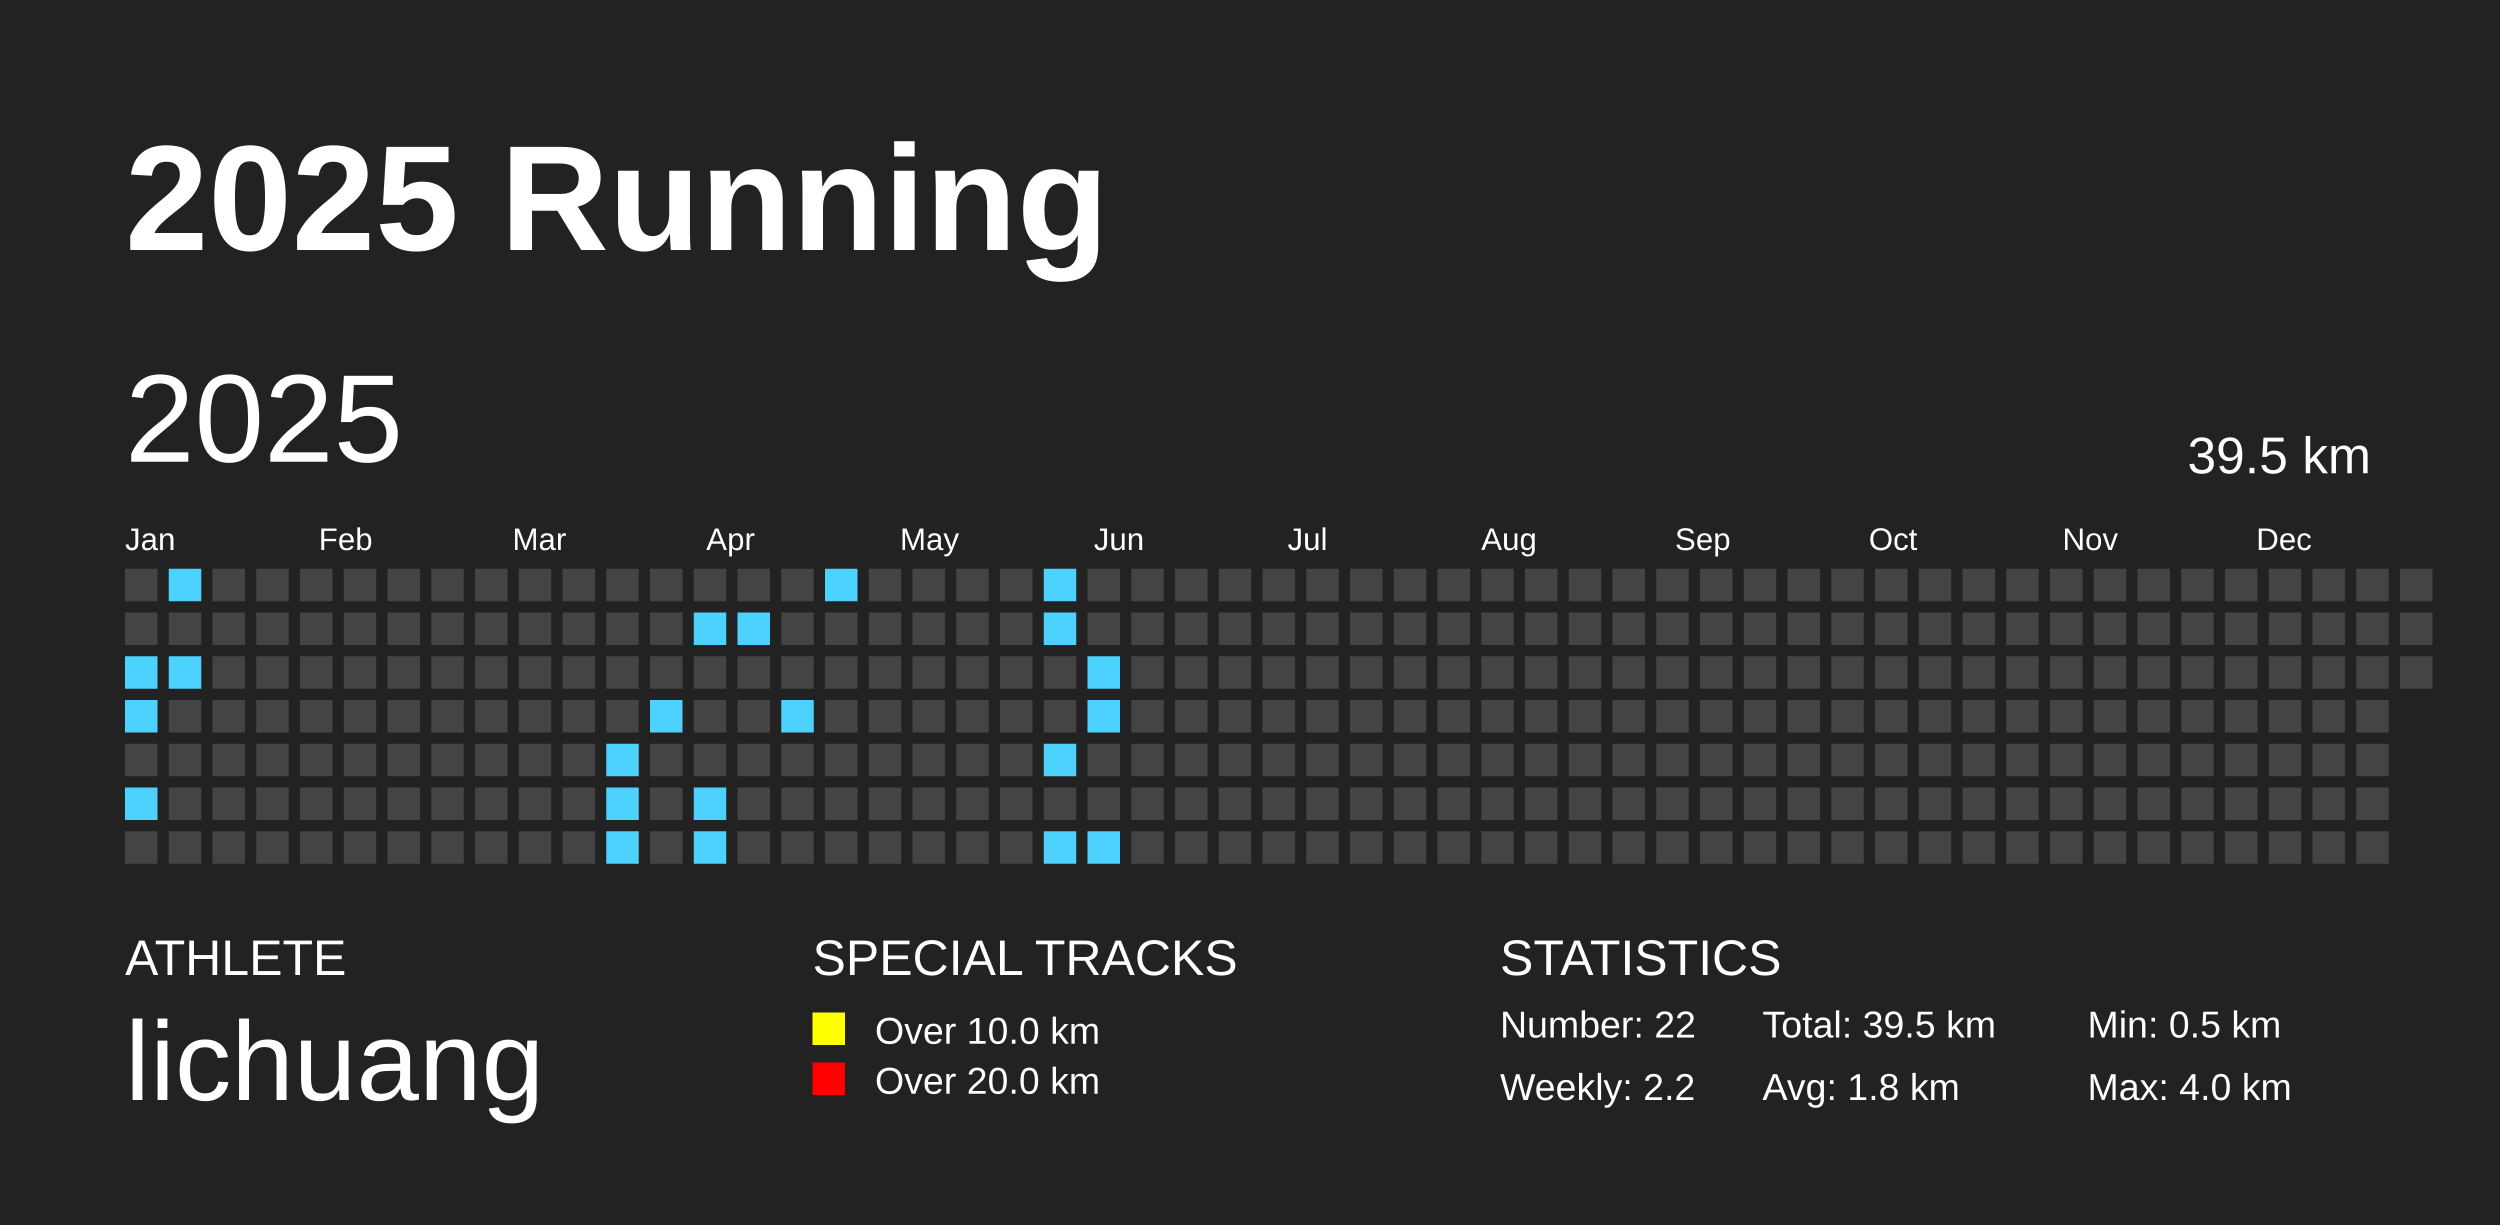
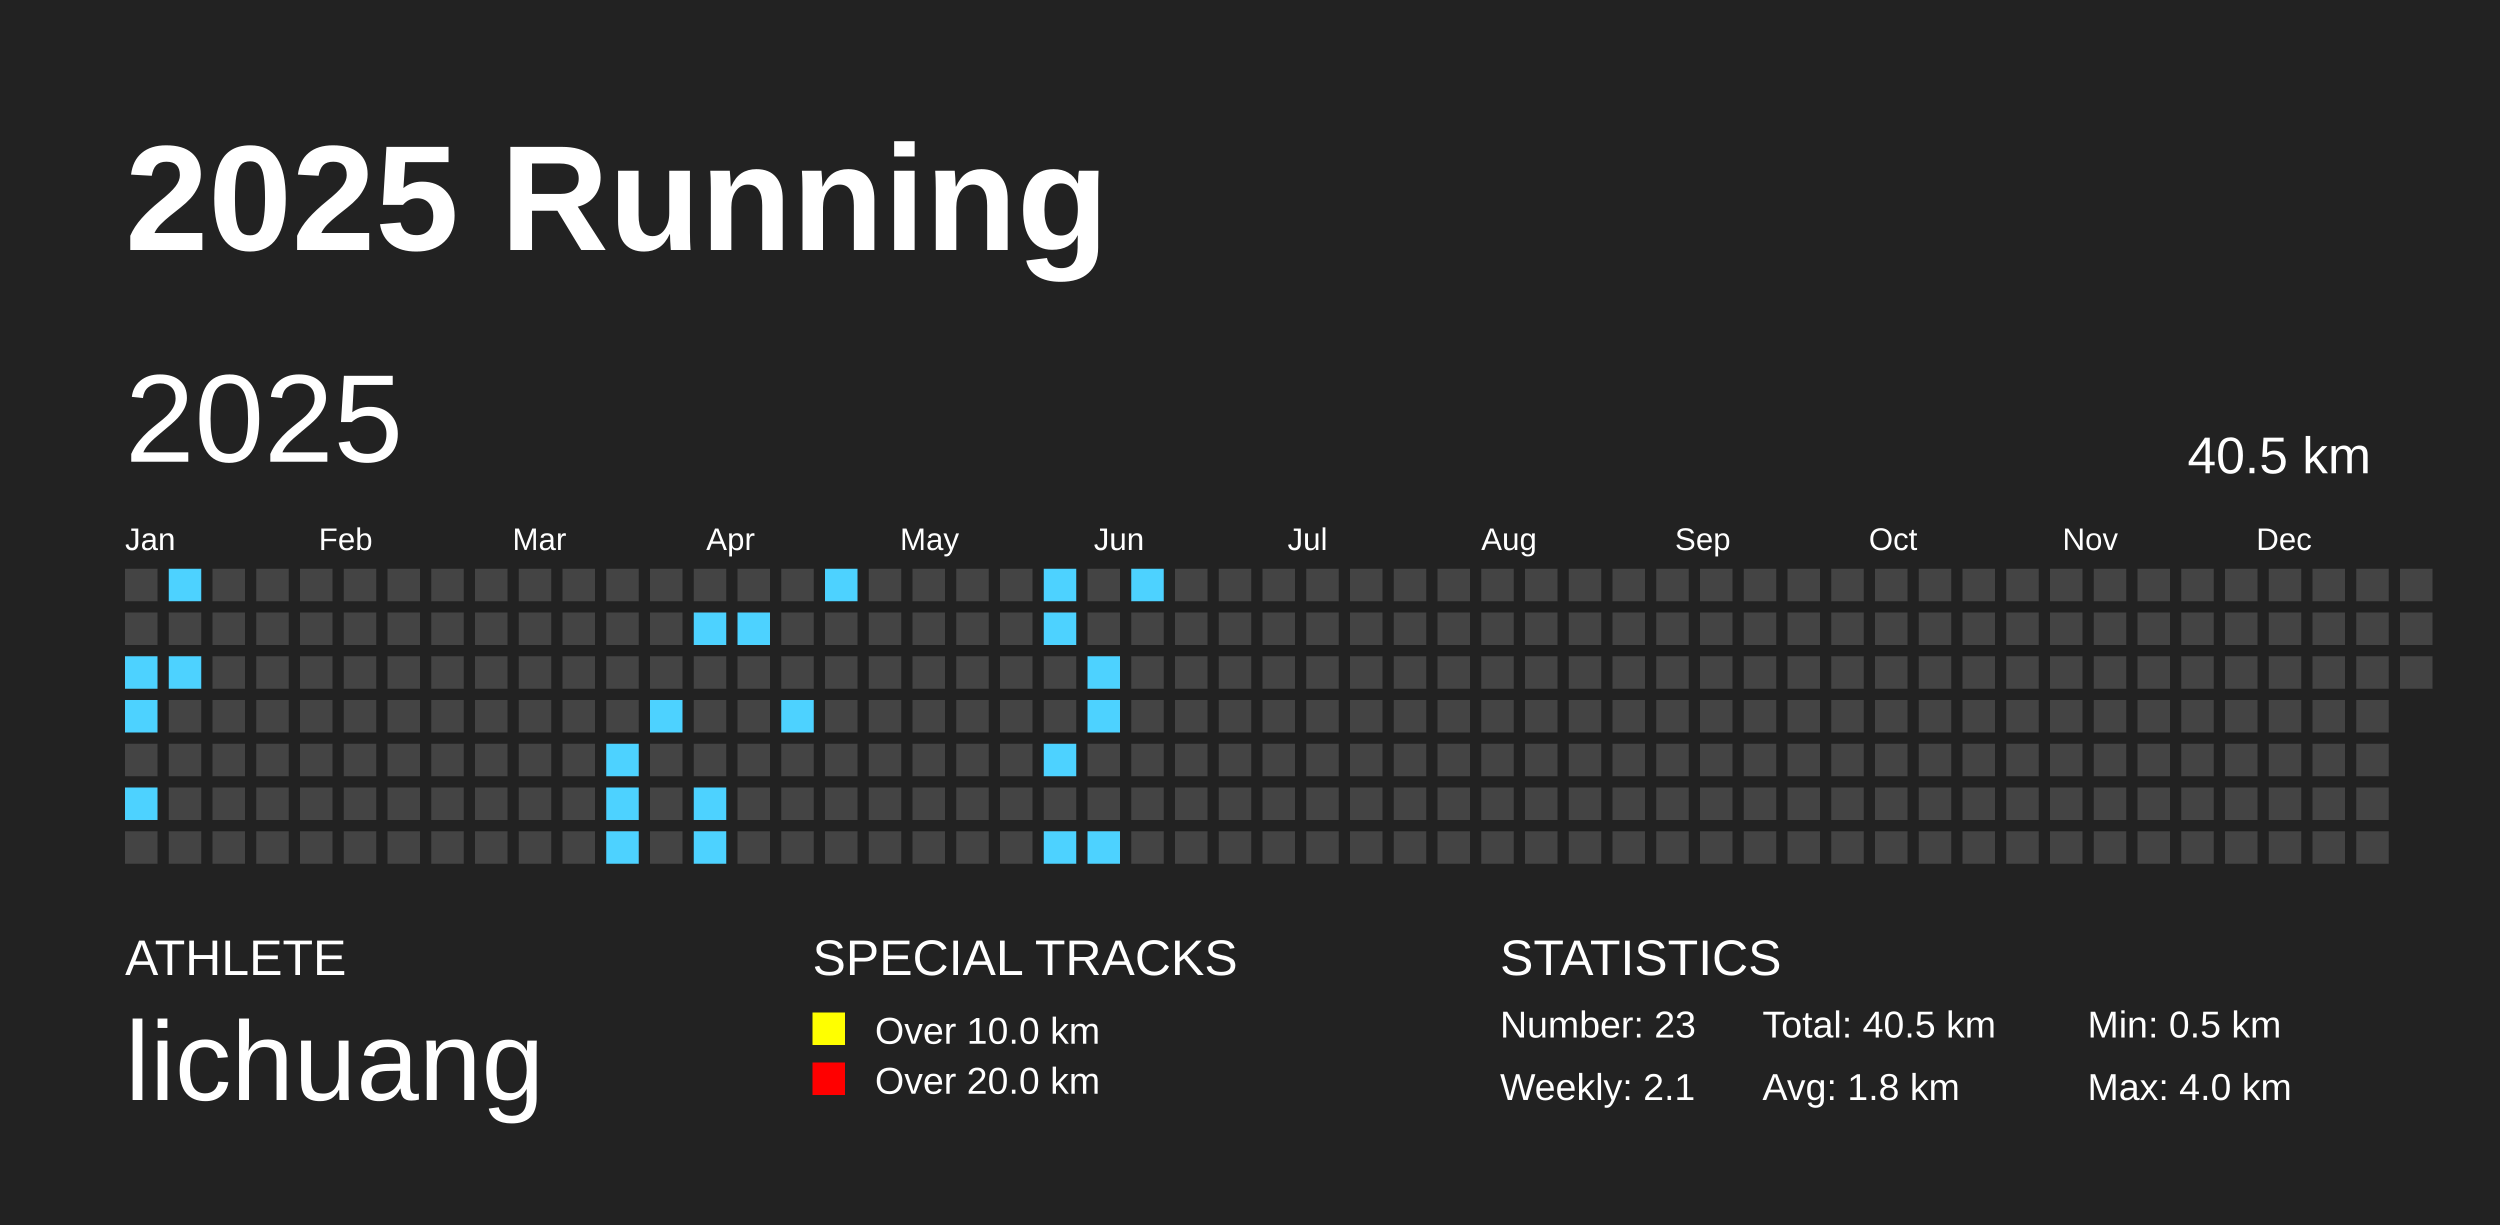
<svg xmlns="http://www.w3.org/2000/svg" baseProfile="full" height="98mm" version="1.1" viewBox="0,0,200,98" width="200mm">
  <defs />
  <rect fill="#222222" height="98" width="200" x="0" y="0" />
  <text fill="#FFFFFF" style="font-size:12px; font-family:Arial; font-weight:bold;" x="10" y="20">2025 Running</text>
  <text fill="#FFFFFF" style="font-size:4px; font-family:Arial" x="10" y="78">ATHLETE</text>
  <text fill="#FFFFFF" style="font-size:9px; font-family:Arial" x="10" y="88">lichuang</text>
  <text fill="#FFFFFF" style="font-size:4px; font-family:Arial" x="65" y="78">SPECIAL TRACKS</text>
  <rect fill="yellow" height="2.6" width="2.6" x="65" y="81" />
  <text fill="#FFFFFF" style="font-size:3px; font-family:Arial" x="70" y="83.5">Over 10.0 km</text>
  <rect fill="red" height="2.6" width="2.6" x="65" y="85" />
  <text fill="#FFFFFF" style="font-size:3px; font-family:Arial" x="70" y="87.5">Over 20.0 km</text>
  <text fill="#FFFFFF" style="font-size:4px; font-family:Arial" x="120" y="78">STATISTICS</text>
-   <text fill="#FFFFFF" style="font-size:3px; font-family:Arial" x="120" y="83">Number: 22</text>
-   <text fill="#FFFFFF" style="font-size:3px; font-family:Arial" x="120" y="88">Weekly: 2.2</text>
-   <text fill="#FFFFFF" style="font-size:3px; font-family:Arial" x="141" y="83">Total: 39.5 km</text>
+   <text fill="#FFFFFF" style="font-size:3px; font-family:Arial" x="120" y="83">Number: 23</text>
+   <text fill="#FFFFFF" style="font-size:3px; font-family:Arial" x="120" y="88">Weekly: 2.1</text>
+   <text fill="#FFFFFF" style="font-size:3px; font-family:Arial" x="141" y="83">Total: 40.5 km</text>
  <text fill="#FFFFFF" style="font-size:3px; font-family:Arial" x="141" y="88">Avg: 1.8 km</text>
  <text fill="#FFFFFF" style="font-size:3px; font-family:Arial" x="167" y="83">Min: 0.5 km</text>
  <text fill="#FFFFFF" style="font-size:3px; font-family:Arial" x="167" y="88">Max: 4.0 km</text>
  <text dominant-baseline="hanging" fill="#FFFFFF" style="font-size:10.0px; font-family:Arial;" x="10" y="30">2025</text>
-   <text dominant-baseline="hanging" fill="#FFFFFF" style="font-size:4.125px; font-family:Arial;" x="175" y="35">39.5 km</text>
+   <text dominant-baseline="hanging" fill="#FFFFFF" style="font-size:4.125px; font-family:Arial;" x="175" y="35">40.5 km</text>
  <text fill="#FFFFFF" style="font-size:2.5px; font-family:Arial" x="10.0" y="44">Jan</text>
  <text fill="#FFFFFF" style="font-size:2.5px; font-family:Arial" x="25.5" y="44">Feb</text>
  <text fill="#FFFFFF" style="font-size:2.5px; font-family:Arial" x="41.0" y="44">Mar</text>
  <text fill="#FFFFFF" style="font-size:2.5px; font-family:Arial" x="56.5" y="44">Apr</text>
  <text fill="#FFFFFF" style="font-size:2.5px; font-family:Arial" x="72.0" y="44">May</text>
  <text fill="#FFFFFF" style="font-size:2.5px; font-family:Arial" x="87.5" y="44">Jun</text>
  <text fill="#FFFFFF" style="font-size:2.5px; font-family:Arial" x="103.0" y="44">Jul</text>
  <text fill="#FFFFFF" style="font-size:2.5px; font-family:Arial" x="118.5" y="44">Aug</text>
  <text fill="#FFFFFF" style="font-size:2.5px; font-family:Arial" x="134.0" y="44">Sep</text>
  <text fill="#FFFFFF" style="font-size:2.5px; font-family:Arial" x="149.5" y="44">Oct</text>
  <text fill="#FFFFFF" style="font-size:2.5px; font-family:Arial" x="165.0" y="44">Nov</text>
  <text fill="#FFFFFF" style="font-size:2.5px; font-family:Arial" x="180.5" y="44">Dec</text>
  <rect fill="#444444" height="2.6" width="2.6" x="10.0" y="45.5" />
  <rect fill="#444444" height="2.6" width="2.6" x="10.0" y="49.0" />
  <rect fill="#4dd2ff" height="2.6" width="2.6" x="10.0" y="52.5" />
  <rect fill="#4dd2ff" height="2.6" width="2.6" x="10.0" y="56.0" />
  <rect fill="#444444" height="2.6" width="2.6" x="10.0" y="59.5" />
  <rect fill="#4dd2ff" height="2.6" width="2.6" x="10.0" y="63.0" />
  <rect fill="#444444" height="2.6" width="2.6" x="10.0" y="66.5" />
  <rect fill="#4dd2ff" height="2.6" width="2.6" x="13.5" y="45.5" />
  <rect fill="#444444" height="2.6" width="2.6" x="13.5" y="49.0" />
  <rect fill="#4dd2ff" height="2.6" width="2.6" x="13.5" y="52.5" />
  <rect fill="#444444" height="2.6" width="2.6" x="13.5" y="56.0" />
  <rect fill="#444444" height="2.6" width="2.6" x="13.5" y="59.5" />
  <rect fill="#444444" height="2.6" width="2.6" x="13.5" y="63.0" />
  <rect fill="#444444" height="2.6" width="2.6" x="13.5" y="66.5" />
  <rect fill="#444444" height="2.6" width="2.6" x="17.0" y="45.5" />
  <rect fill="#444444" height="2.6" width="2.6" x="17.0" y="49.0" />
  <rect fill="#444444" height="2.6" width="2.6" x="17.0" y="52.5" />
  <rect fill="#444444" height="2.6" width="2.6" x="17.0" y="56.0" />
  <rect fill="#444444" height="2.6" width="2.6" x="17.0" y="59.5" />
  <rect fill="#444444" height="2.6" width="2.6" x="17.0" y="63.0" />
  <rect fill="#444444" height="2.6" width="2.6" x="17.0" y="66.5" />
  <rect fill="#444444" height="2.6" width="2.6" x="20.5" y="45.5" />
  <rect fill="#444444" height="2.6" width="2.6" x="20.5" y="49.0" />
  <rect fill="#444444" height="2.6" width="2.6" x="20.5" y="52.5" />
  <rect fill="#444444" height="2.6" width="2.6" x="20.5" y="56.0" />
  <rect fill="#444444" height="2.6" width="2.6" x="20.5" y="59.5" />
  <rect fill="#444444" height="2.6" width="2.6" x="20.5" y="63.0" />
  <rect fill="#444444" height="2.6" width="2.6" x="20.5" y="66.5" />
  <rect fill="#444444" height="2.6" width="2.6" x="24.0" y="45.5" />
  <rect fill="#444444" height="2.6" width="2.6" x="24.0" y="49.0" />
  <rect fill="#444444" height="2.6" width="2.6" x="24.0" y="52.5" />
  <rect fill="#444444" height="2.6" width="2.6" x="24.0" y="56.0" />
  <rect fill="#444444" height="2.6" width="2.6" x="24.0" y="59.5" />
  <rect fill="#444444" height="2.6" width="2.6" x="24.0" y="63.0" />
  <rect fill="#444444" height="2.6" width="2.6" x="24.0" y="66.5" />
  <rect fill="#444444" height="2.6" width="2.6" x="27.5" y="45.5" />
  <rect fill="#444444" height="2.6" width="2.6" x="27.5" y="49.0" />
  <rect fill="#444444" height="2.6" width="2.6" x="27.5" y="52.5" />
  <rect fill="#444444" height="2.6" width="2.6" x="27.5" y="56.0" />
  <rect fill="#444444" height="2.6" width="2.6" x="27.5" y="59.5" />
  <rect fill="#444444" height="2.6" width="2.6" x="27.5" y="63.0" />
  <rect fill="#444444" height="2.6" width="2.6" x="27.5" y="66.5" />
  <rect fill="#444444" height="2.6" width="2.6" x="31.0" y="45.5" />
  <rect fill="#444444" height="2.6" width="2.6" x="31.0" y="49.0" />
  <rect fill="#444444" height="2.6" width="2.6" x="31.0" y="52.5" />
  <rect fill="#444444" height="2.6" width="2.6" x="31.0" y="56.0" />
  <rect fill="#444444" height="2.6" width="2.6" x="31.0" y="59.5" />
  <rect fill="#444444" height="2.6" width="2.6" x="31.0" y="63.0" />
  <rect fill="#444444" height="2.6" width="2.6" x="31.0" y="66.5" />
  <rect fill="#444444" height="2.6" width="2.6" x="34.5" y="45.5" />
  <rect fill="#444444" height="2.6" width="2.6" x="34.5" y="49.0" />
  <rect fill="#444444" height="2.6" width="2.6" x="34.5" y="52.5" />
  <rect fill="#444444" height="2.6" width="2.6" x="34.5" y="56.0" />
  <rect fill="#444444" height="2.6" width="2.6" x="34.5" y="59.5" />
  <rect fill="#444444" height="2.6" width="2.6" x="34.5" y="63.0" />
  <rect fill="#444444" height="2.6" width="2.6" x="34.5" y="66.5" />
  <rect fill="#444444" height="2.6" width="2.6" x="38.0" y="45.5" />
  <rect fill="#444444" height="2.6" width="2.6" x="38.0" y="49.0" />
  <rect fill="#444444" height="2.6" width="2.6" x="38.0" y="52.5" />
  <rect fill="#444444" height="2.6" width="2.6" x="38.0" y="56.0" />
  <rect fill="#444444" height="2.6" width="2.6" x="38.0" y="59.5" />
  <rect fill="#444444" height="2.6" width="2.6" x="38.0" y="63.0" />
  <rect fill="#444444" height="2.6" width="2.6" x="38.0" y="66.5" />
  <rect fill="#444444" height="2.6" width="2.6" x="41.5" y="45.5" />
  <rect fill="#444444" height="2.6" width="2.6" x="41.5" y="49.0" />
  <rect fill="#444444" height="2.6" width="2.6" x="41.5" y="52.5" />
  <rect fill="#444444" height="2.6" width="2.6" x="41.5" y="56.0" />
  <rect fill="#444444" height="2.6" width="2.6" x="41.5" y="59.5" />
  <rect fill="#444444" height="2.6" width="2.6" x="41.5" y="63.0" />
  <rect fill="#444444" height="2.6" width="2.6" x="41.5" y="66.5" />
  <rect fill="#444444" height="2.6" width="2.6" x="45.0" y="45.5" />
  <rect fill="#444444" height="2.6" width="2.6" x="45.0" y="49.0" />
  <rect fill="#444444" height="2.6" width="2.6" x="45.0" y="52.5" />
  <rect fill="#444444" height="2.6" width="2.6" x="45.0" y="56.0" />
  <rect fill="#444444" height="2.6" width="2.6" x="45.0" y="59.5" />
  <rect fill="#444444" height="2.6" width="2.6" x="45.0" y="63.0" />
  <rect fill="#444444" height="2.6" width="2.6" x="45.0" y="66.5" />
  <rect fill="#444444" height="2.6" width="2.6" x="48.5" y="45.5" />
  <rect fill="#444444" height="2.6" width="2.6" x="48.5" y="49.0" />
  <rect fill="#444444" height="2.6" width="2.6" x="48.5" y="52.5" />
  <rect fill="#444444" height="2.6" width="2.6" x="48.5" y="56.0" />
  <rect fill="#4dd2ff" height="2.6" width="2.6" x="48.5" y="59.5" />
  <rect fill="#4dd2ff" height="2.6" width="2.6" x="48.5" y="63.0" />
  <rect fill="#4dd2ff" height="2.6" width="2.6" x="48.5" y="66.5" />
  <rect fill="#444444" height="2.6" width="2.6" x="52.0" y="45.5" />
  <rect fill="#444444" height="2.6" width="2.6" x="52.0" y="49.0" />
  <rect fill="#444444" height="2.6" width="2.6" x="52.0" y="52.5" />
  <rect fill="#4dd2ff" height="2.6" width="2.6" x="52.0" y="56.0" />
  <rect fill="#444444" height="2.6" width="2.6" x="52.0" y="59.5" />
  <rect fill="#444444" height="2.6" width="2.6" x="52.0" y="63.0" />
  <rect fill="#444444" height="2.6" width="2.6" x="52.0" y="66.5" />
  <rect fill="#444444" height="2.6" width="2.6" x="55.5" y="45.5" />
  <rect fill="#4dd2ff" height="2.6" width="2.6" x="55.5" y="49.0" />
  <rect fill="#444444" height="2.6" width="2.6" x="55.5" y="52.5" />
  <rect fill="#444444" height="2.6" width="2.6" x="55.5" y="56.0" />
  <rect fill="#444444" height="2.6" width="2.6" x="55.5" y="59.5" />
  <rect fill="#4dd2ff" height="2.6" width="2.6" x="55.5" y="63.0" />
  <rect fill="#4dd2ff" height="2.6" width="2.6" x="55.5" y="66.5" />
  <rect fill="#444444" height="2.6" width="2.6" x="59.0" y="45.5" />
  <rect fill="#4dd2ff" height="2.6" width="2.6" x="59.0" y="49.0" />
  <rect fill="#444444" height="2.6" width="2.6" x="59.0" y="52.5" />
  <rect fill="#444444" height="2.6" width="2.6" x="59.0" y="56.0" />
  <rect fill="#444444" height="2.6" width="2.6" x="59.0" y="59.5" />
  <rect fill="#444444" height="2.6" width="2.6" x="59.0" y="63.0" />
  <rect fill="#444444" height="2.6" width="2.6" x="59.0" y="66.5" />
  <rect fill="#444444" height="2.6" width="2.6" x="62.5" y="45.5" />
  <rect fill="#444444" height="2.6" width="2.6" x="62.5" y="49.0" />
  <rect fill="#444444" height="2.6" width="2.6" x="62.5" y="52.5" />
  <rect fill="#4dd2ff" height="2.6" width="2.6" x="62.5" y="56.0" />
  <rect fill="#444444" height="2.6" width="2.6" x="62.5" y="59.5" />
  <rect fill="#444444" height="2.6" width="2.6" x="62.5" y="63.0" />
  <rect fill="#444444" height="2.6" width="2.6" x="62.5" y="66.5" />
  <rect fill="#4dd2ff" height="2.6" width="2.6" x="66.0" y="45.5" />
  <rect fill="#444444" height="2.6" width="2.6" x="66.0" y="49.0" />
  <rect fill="#444444" height="2.6" width="2.6" x="66.0" y="52.5" />
  <rect fill="#444444" height="2.6" width="2.6" x="66.0" y="56.0" />
  <rect fill="#444444" height="2.6" width="2.6" x="66.0" y="59.5" />
  <rect fill="#444444" height="2.6" width="2.6" x="66.0" y="63.0" />
  <rect fill="#444444" height="2.6" width="2.6" x="66.0" y="66.5" />
  <rect fill="#444444" height="2.6" width="2.6" x="69.5" y="45.5" />
  <rect fill="#444444" height="2.6" width="2.6" x="69.5" y="49.0" />
  <rect fill="#444444" height="2.6" width="2.6" x="69.5" y="52.5" />
  <rect fill="#444444" height="2.6" width="2.6" x="69.5" y="56.0" />
  <rect fill="#444444" height="2.6" width="2.6" x="69.5" y="59.5" />
  <rect fill="#444444" height="2.6" width="2.6" x="69.5" y="63.0" />
  <rect fill="#444444" height="2.6" width="2.6" x="69.5" y="66.5" />
  <rect fill="#444444" height="2.6" width="2.6" x="73.0" y="45.5" />
  <rect fill="#444444" height="2.6" width="2.6" x="73.0" y="49.0" />
  <rect fill="#444444" height="2.6" width="2.6" x="73.0" y="52.5" />
  <rect fill="#444444" height="2.6" width="2.6" x="73.0" y="56.0" />
  <rect fill="#444444" height="2.6" width="2.6" x="73.0" y="59.5" />
  <rect fill="#444444" height="2.6" width="2.6" x="73.0" y="63.0" />
  <rect fill="#444444" height="2.6" width="2.6" x="73.0" y="66.5" />
  <rect fill="#444444" height="2.6" width="2.6" x="76.5" y="45.5" />
  <rect fill="#444444" height="2.6" width="2.6" x="76.5" y="49.0" />
  <rect fill="#444444" height="2.6" width="2.6" x="76.5" y="52.5" />
  <rect fill="#444444" height="2.6" width="2.6" x="76.5" y="56.0" />
  <rect fill="#444444" height="2.6" width="2.6" x="76.5" y="59.5" />
  <rect fill="#444444" height="2.6" width="2.6" x="76.5" y="63.0" />
  <rect fill="#444444" height="2.6" width="2.6" x="76.5" y="66.5" />
  <rect fill="#444444" height="2.6" width="2.6" x="80.0" y="45.5" />
  <rect fill="#444444" height="2.6" width="2.6" x="80.0" y="49.0" />
  <rect fill="#444444" height="2.6" width="2.6" x="80.0" y="52.5" />
  <rect fill="#444444" height="2.6" width="2.6" x="80.0" y="56.0" />
  <rect fill="#444444" height="2.6" width="2.6" x="80.0" y="59.5" />
  <rect fill="#444444" height="2.6" width="2.6" x="80.0" y="63.0" />
  <rect fill="#444444" height="2.6" width="2.6" x="80.0" y="66.5" />
  <rect fill="#4dd2ff" height="2.6" width="2.6" x="83.5" y="45.5" />
  <rect fill="#4dd2ff" height="2.6" width="2.6" x="83.5" y="49.0" />
  <rect fill="#444444" height="2.6" width="2.6" x="83.5" y="52.5" />
  <rect fill="#444444" height="2.6" width="2.6" x="83.5" y="56.0" />
  <rect fill="#4dd2ff" height="2.6" width="2.6" x="83.5" y="59.5" />
  <rect fill="#444444" height="2.6" width="2.6" x="83.5" y="63.0" />
  <rect fill="#4dd2ff" height="2.6" width="2.6" x="83.5" y="66.5" />
  <rect fill="#444444" height="2.6" width="2.6" x="87.0" y="45.5" />
  <rect fill="#444444" height="2.6" width="2.6" x="87.0" y="49.0" />
  <rect fill="#4dd2ff" height="2.6" width="2.6" x="87.0" y="52.5" />
  <rect fill="#4dd2ff" height="2.6" width="2.6" x="87.0" y="56.0" />
  <rect fill="#444444" height="2.6" width="2.6" x="87.0" y="59.5" />
  <rect fill="#444444" height="2.6" width="2.6" x="87.0" y="63.0" />
  <rect fill="#4dd2ff" height="2.6" width="2.6" x="87.0" y="66.5" />
-   <rect fill="#444444" height="2.6" width="2.6" x="90.5" y="45.5" />
+   <rect fill="#4dd2ff" height="2.6" width="2.6" x="90.5" y="45.5" />
  <rect fill="#444444" height="2.6" width="2.6" x="90.5" y="49.0" />
  <rect fill="#444444" height="2.6" width="2.6" x="90.5" y="52.5" />
  <rect fill="#444444" height="2.6" width="2.6" x="90.5" y="56.0" />
  <rect fill="#444444" height="2.6" width="2.6" x="90.5" y="59.5" />
  <rect fill="#444444" height="2.6" width="2.6" x="90.5" y="63.0" />
  <rect fill="#444444" height="2.6" width="2.6" x="90.5" y="66.5" />
  <rect fill="#444444" height="2.6" width="2.6" x="94.0" y="45.5" />
  <rect fill="#444444" height="2.6" width="2.6" x="94.0" y="49.0" />
  <rect fill="#444444" height="2.6" width="2.6" x="94.0" y="52.5" />
  <rect fill="#444444" height="2.6" width="2.6" x="94.0" y="56.0" />
  <rect fill="#444444" height="2.6" width="2.6" x="94.0" y="59.5" />
  <rect fill="#444444" height="2.6" width="2.6" x="94.0" y="63.0" />
  <rect fill="#444444" height="2.6" width="2.6" x="94.0" y="66.5" />
  <rect fill="#444444" height="2.6" width="2.6" x="97.5" y="45.5" />
  <rect fill="#444444" height="2.6" width="2.6" x="97.5" y="49.0" />
  <rect fill="#444444" height="2.6" width="2.6" x="97.5" y="52.5" />
  <rect fill="#444444" height="2.6" width="2.6" x="97.5" y="56.0" />
  <rect fill="#444444" height="2.6" width="2.6" x="97.5" y="59.5" />
  <rect fill="#444444" height="2.6" width="2.6" x="97.5" y="63.0" />
  <rect fill="#444444" height="2.6" width="2.6" x="97.5" y="66.5" />
  <rect fill="#444444" height="2.6" width="2.6" x="101.0" y="45.5" />
  <rect fill="#444444" height="2.6" width="2.6" x="101.0" y="49.0" />
  <rect fill="#444444" height="2.6" width="2.6" x="101.0" y="52.5" />
  <rect fill="#444444" height="2.6" width="2.6" x="101.0" y="56.0" />
  <rect fill="#444444" height="2.6" width="2.6" x="101.0" y="59.5" />
  <rect fill="#444444" height="2.6" width="2.6" x="101.0" y="63.0" />
  <rect fill="#444444" height="2.6" width="2.6" x="101.0" y="66.5" />
  <rect fill="#444444" height="2.6" width="2.6" x="104.5" y="45.5" />
  <rect fill="#444444" height="2.6" width="2.6" x="104.5" y="49.0" />
  <rect fill="#444444" height="2.6" width="2.6" x="104.5" y="52.5" />
  <rect fill="#444444" height="2.6" width="2.6" x="104.5" y="56.0" />
  <rect fill="#444444" height="2.6" width="2.6" x="104.5" y="59.5" />
  <rect fill="#444444" height="2.6" width="2.6" x="104.5" y="63.0" />
  <rect fill="#444444" height="2.6" width="2.6" x="104.5" y="66.5" />
  <rect fill="#444444" height="2.6" width="2.6" x="108.0" y="45.5" />
  <rect fill="#444444" height="2.6" width="2.6" x="108.0" y="49.0" />
  <rect fill="#444444" height="2.6" width="2.6" x="108.0" y="52.5" />
  <rect fill="#444444" height="2.6" width="2.6" x="108.0" y="56.0" />
  <rect fill="#444444" height="2.6" width="2.6" x="108.0" y="59.5" />
  <rect fill="#444444" height="2.6" width="2.6" x="108.0" y="63.0" />
  <rect fill="#444444" height="2.6" width="2.6" x="108.0" y="66.5" />
  <rect fill="#444444" height="2.6" width="2.6" x="111.5" y="45.5" />
  <rect fill="#444444" height="2.6" width="2.6" x="111.5" y="49.0" />
  <rect fill="#444444" height="2.6" width="2.6" x="111.5" y="52.5" />
  <rect fill="#444444" height="2.6" width="2.6" x="111.5" y="56.0" />
  <rect fill="#444444" height="2.6" width="2.6" x="111.5" y="59.5" />
  <rect fill="#444444" height="2.6" width="2.6" x="111.5" y="63.0" />
  <rect fill="#444444" height="2.6" width="2.6" x="111.5" y="66.5" />
  <rect fill="#444444" height="2.6" width="2.6" x="115.0" y="45.5" />
  <rect fill="#444444" height="2.6" width="2.6" x="115.0" y="49.0" />
  <rect fill="#444444" height="2.6" width="2.6" x="115.0" y="52.5" />
  <rect fill="#444444" height="2.6" width="2.6" x="115.0" y="56.0" />
  <rect fill="#444444" height="2.6" width="2.6" x="115.0" y="59.5" />
  <rect fill="#444444" height="2.6" width="2.6" x="115.0" y="63.0" />
  <rect fill="#444444" height="2.6" width="2.6" x="115.0" y="66.5" />
  <rect fill="#444444" height="2.6" width="2.6" x="118.5" y="45.5" />
  <rect fill="#444444" height="2.6" width="2.6" x="118.5" y="49.0" />
  <rect fill="#444444" height="2.6" width="2.6" x="118.5" y="52.5" />
  <rect fill="#444444" height="2.6" width="2.6" x="118.5" y="56.0" />
  <rect fill="#444444" height="2.6" width="2.6" x="118.5" y="59.5" />
  <rect fill="#444444" height="2.6" width="2.6" x="118.5" y="63.0" />
  <rect fill="#444444" height="2.6" width="2.6" x="118.5" y="66.5" />
  <rect fill="#444444" height="2.6" width="2.6" x="122.0" y="45.5" />
  <rect fill="#444444" height="2.6" width="2.6" x="122.0" y="49.0" />
  <rect fill="#444444" height="2.6" width="2.6" x="122.0" y="52.5" />
  <rect fill="#444444" height="2.6" width="2.6" x="122.0" y="56.0" />
  <rect fill="#444444" height="2.6" width="2.6" x="122.0" y="59.5" />
  <rect fill="#444444" height="2.6" width="2.6" x="122.0" y="63.0" />
  <rect fill="#444444" height="2.6" width="2.6" x="122.0" y="66.5" />
  <rect fill="#444444" height="2.6" width="2.6" x="125.5" y="45.5" />
  <rect fill="#444444" height="2.6" width="2.6" x="125.5" y="49.0" />
  <rect fill="#444444" height="2.6" width="2.6" x="125.5" y="52.5" />
  <rect fill="#444444" height="2.6" width="2.6" x="125.5" y="56.0" />
  <rect fill="#444444" height="2.6" width="2.6" x="125.5" y="59.5" />
  <rect fill="#444444" height="2.6" width="2.6" x="125.5" y="63.0" />
  <rect fill="#444444" height="2.6" width="2.6" x="125.5" y="66.5" />
  <rect fill="#444444" height="2.6" width="2.6" x="129.0" y="45.5" />
  <rect fill="#444444" height="2.6" width="2.6" x="129.0" y="49.0" />
  <rect fill="#444444" height="2.6" width="2.6" x="129.0" y="52.5" />
  <rect fill="#444444" height="2.6" width="2.6" x="129.0" y="56.0" />
  <rect fill="#444444" height="2.6" width="2.6" x="129.0" y="59.5" />
  <rect fill="#444444" height="2.6" width="2.6" x="129.0" y="63.0" />
  <rect fill="#444444" height="2.6" width="2.6" x="129.0" y="66.5" />
  <rect fill="#444444" height="2.6" width="2.6" x="132.5" y="45.5" />
  <rect fill="#444444" height="2.6" width="2.6" x="132.5" y="49.0" />
  <rect fill="#444444" height="2.6" width="2.6" x="132.5" y="52.5" />
  <rect fill="#444444" height="2.6" width="2.6" x="132.5" y="56.0" />
  <rect fill="#444444" height="2.6" width="2.6" x="132.5" y="59.5" />
  <rect fill="#444444" height="2.6" width="2.6" x="132.5" y="63.0" />
  <rect fill="#444444" height="2.6" width="2.6" x="132.5" y="66.5" />
  <rect fill="#444444" height="2.6" width="2.6" x="136.0" y="45.5" />
  <rect fill="#444444" height="2.6" width="2.6" x="136.0" y="49.0" />
  <rect fill="#444444" height="2.6" width="2.6" x="136.0" y="52.5" />
  <rect fill="#444444" height="2.6" width="2.6" x="136.0" y="56.0" />
  <rect fill="#444444" height="2.6" width="2.6" x="136.0" y="59.5" />
  <rect fill="#444444" height="2.6" width="2.6" x="136.0" y="63.0" />
  <rect fill="#444444" height="2.6" width="2.6" x="136.0" y="66.5" />
  <rect fill="#444444" height="2.6" width="2.6" x="139.5" y="45.5" />
  <rect fill="#444444" height="2.6" width="2.6" x="139.5" y="49.0" />
  <rect fill="#444444" height="2.6" width="2.6" x="139.5" y="52.5" />
  <rect fill="#444444" height="2.6" width="2.6" x="139.5" y="56.0" />
  <rect fill="#444444" height="2.6" width="2.6" x="139.5" y="59.5" />
  <rect fill="#444444" height="2.6" width="2.6" x="139.5" y="63.0" />
  <rect fill="#444444" height="2.6" width="2.6" x="139.5" y="66.5" />
  <rect fill="#444444" height="2.6" width="2.6" x="143.0" y="45.5" />
  <rect fill="#444444" height="2.6" width="2.6" x="143.0" y="49.0" />
  <rect fill="#444444" height="2.6" width="2.6" x="143.0" y="52.5" />
  <rect fill="#444444" height="2.6" width="2.6" x="143.0" y="56.0" />
  <rect fill="#444444" height="2.6" width="2.6" x="143.0" y="59.5" />
  <rect fill="#444444" height="2.6" width="2.6" x="143.0" y="63.0" />
  <rect fill="#444444" height="2.6" width="2.6" x="143.0" y="66.5" />
  <rect fill="#444444" height="2.6" width="2.6" x="146.5" y="45.5" />
  <rect fill="#444444" height="2.6" width="2.6" x="146.5" y="49.0" />
  <rect fill="#444444" height="2.6" width="2.6" x="146.5" y="52.5" />
  <rect fill="#444444" height="2.6" width="2.6" x="146.5" y="56.0" />
  <rect fill="#444444" height="2.6" width="2.6" x="146.5" y="59.5" />
  <rect fill="#444444" height="2.6" width="2.6" x="146.5" y="63.0" />
  <rect fill="#444444" height="2.6" width="2.6" x="146.5" y="66.5" />
  <rect fill="#444444" height="2.6" width="2.6" x="150.0" y="45.5" />
  <rect fill="#444444" height="2.6" width="2.6" x="150.0" y="49.0" />
  <rect fill="#444444" height="2.6" width="2.6" x="150.0" y="52.5" />
  <rect fill="#444444" height="2.6" width="2.6" x="150.0" y="56.0" />
  <rect fill="#444444" height="2.6" width="2.6" x="150.0" y="59.5" />
  <rect fill="#444444" height="2.6" width="2.6" x="150.0" y="63.0" />
  <rect fill="#444444" height="2.6" width="2.6" x="150.0" y="66.5" />
  <rect fill="#444444" height="2.6" width="2.6" x="153.5" y="45.5" />
  <rect fill="#444444" height="2.6" width="2.6" x="153.5" y="49.0" />
  <rect fill="#444444" height="2.6" width="2.6" x="153.5" y="52.5" />
  <rect fill="#444444" height="2.6" width="2.6" x="153.5" y="56.0" />
  <rect fill="#444444" height="2.6" width="2.6" x="153.5" y="59.5" />
  <rect fill="#444444" height="2.6" width="2.6" x="153.5" y="63.0" />
  <rect fill="#444444" height="2.6" width="2.6" x="153.5" y="66.5" />
  <rect fill="#444444" height="2.6" width="2.6" x="157.0" y="45.5" />
  <rect fill="#444444" height="2.6" width="2.6" x="157.0" y="49.0" />
  <rect fill="#444444" height="2.6" width="2.6" x="157.0" y="52.5" />
  <rect fill="#444444" height="2.6" width="2.6" x="157.0" y="56.0" />
  <rect fill="#444444" height="2.6" width="2.6" x="157.0" y="59.5" />
  <rect fill="#444444" height="2.6" width="2.6" x="157.0" y="63.0" />
  <rect fill="#444444" height="2.6" width="2.6" x="157.0" y="66.5" />
  <rect fill="#444444" height="2.6" width="2.6" x="160.5" y="45.5" />
  <rect fill="#444444" height="2.6" width="2.6" x="160.5" y="49.0" />
  <rect fill="#444444" height="2.6" width="2.6" x="160.5" y="52.5" />
  <rect fill="#444444" height="2.6" width="2.6" x="160.5" y="56.0" />
  <rect fill="#444444" height="2.6" width="2.6" x="160.5" y="59.5" />
  <rect fill="#444444" height="2.6" width="2.6" x="160.5" y="63.0" />
  <rect fill="#444444" height="2.6" width="2.6" x="160.5" y="66.5" />
  <rect fill="#444444" height="2.6" width="2.6" x="164.0" y="45.5" />
  <rect fill="#444444" height="2.6" width="2.6" x="164.0" y="49.0" />
  <rect fill="#444444" height="2.6" width="2.6" x="164.0" y="52.5" />
  <rect fill="#444444" height="2.6" width="2.6" x="164.0" y="56.0" />
  <rect fill="#444444" height="2.6" width="2.6" x="164.0" y="59.5" />
  <rect fill="#444444" height="2.6" width="2.6" x="164.0" y="63.0" />
  <rect fill="#444444" height="2.6" width="2.6" x="164.0" y="66.5" />
  <rect fill="#444444" height="2.6" width="2.6" x="167.5" y="45.5" />
  <rect fill="#444444" height="2.6" width="2.6" x="167.5" y="49.0" />
  <rect fill="#444444" height="2.6" width="2.6" x="167.5" y="52.5" />
  <rect fill="#444444" height="2.6" width="2.6" x="167.5" y="56.0" />
  <rect fill="#444444" height="2.6" width="2.6" x="167.5" y="59.5" />
  <rect fill="#444444" height="2.6" width="2.6" x="167.5" y="63.0" />
  <rect fill="#444444" height="2.6" width="2.6" x="167.5" y="66.5" />
  <rect fill="#444444" height="2.6" width="2.6" x="171.0" y="45.5" />
  <rect fill="#444444" height="2.6" width="2.6" x="171.0" y="49.0" />
  <rect fill="#444444" height="2.6" width="2.6" x="171.0" y="52.5" />
  <rect fill="#444444" height="2.6" width="2.6" x="171.0" y="56.0" />
  <rect fill="#444444" height="2.6" width="2.6" x="171.0" y="59.5" />
  <rect fill="#444444" height="2.6" width="2.6" x="171.0" y="63.0" />
  <rect fill="#444444" height="2.6" width="2.6" x="171.0" y="66.5" />
  <rect fill="#444444" height="2.6" width="2.6" x="174.5" y="45.5" />
  <rect fill="#444444" height="2.6" width="2.6" x="174.5" y="49.0" />
  <rect fill="#444444" height="2.6" width="2.6" x="174.5" y="52.5" />
  <rect fill="#444444" height="2.6" width="2.6" x="174.5" y="56.0" />
  <rect fill="#444444" height="2.6" width="2.6" x="174.5" y="59.5" />
  <rect fill="#444444" height="2.6" width="2.6" x="174.5" y="63.0" />
  <rect fill="#444444" height="2.6" width="2.6" x="174.5" y="66.5" />
  <rect fill="#444444" height="2.6" width="2.6" x="178.0" y="45.5" />
  <rect fill="#444444" height="2.6" width="2.6" x="178.0" y="49.0" />
  <rect fill="#444444" height="2.6" width="2.6" x="178.0" y="52.5" />
  <rect fill="#444444" height="2.6" width="2.6" x="178.0" y="56.0" />
  <rect fill="#444444" height="2.6" width="2.6" x="178.0" y="59.5" />
  <rect fill="#444444" height="2.6" width="2.6" x="178.0" y="63.0" />
  <rect fill="#444444" height="2.6" width="2.6" x="178.0" y="66.5" />
  <rect fill="#444444" height="2.6" width="2.6" x="181.5" y="45.5" />
  <rect fill="#444444" height="2.6" width="2.6" x="181.5" y="49.0" />
  <rect fill="#444444" height="2.6" width="2.6" x="181.5" y="52.5" />
  <rect fill="#444444" height="2.6" width="2.6" x="181.5" y="56.0" />
  <rect fill="#444444" height="2.6" width="2.6" x="181.5" y="59.5" />
  <rect fill="#444444" height="2.6" width="2.6" x="181.5" y="63.0" />
  <rect fill="#444444" height="2.6" width="2.6" x="181.5" y="66.5" />
  <rect fill="#444444" height="2.6" width="2.6" x="185.0" y="45.5" />
  <rect fill="#444444" height="2.6" width="2.6" x="185.0" y="49.0" />
  <rect fill="#444444" height="2.6" width="2.6" x="185.0" y="52.5" />
  <rect fill="#444444" height="2.6" width="2.6" x="185.0" y="56.0" />
  <rect fill="#444444" height="2.6" width="2.6" x="185.0" y="59.5" />
  <rect fill="#444444" height="2.6" width="2.6" x="185.0" y="63.0" />
  <rect fill="#444444" height="2.6" width="2.6" x="185.0" y="66.5" />
  <rect fill="#444444" height="2.6" width="2.6" x="188.5" y="45.5" />
  <rect fill="#444444" height="2.6" width="2.6" x="188.5" y="49.0" />
  <rect fill="#444444" height="2.6" width="2.6" x="188.5" y="52.5" />
  <rect fill="#444444" height="2.6" width="2.6" x="188.5" y="56.0" />
  <rect fill="#444444" height="2.6" width="2.6" x="188.5" y="59.5" />
  <rect fill="#444444" height="2.6" width="2.6" x="188.5" y="63.0" />
  <rect fill="#444444" height="2.6" width="2.6" x="188.5" y="66.5" />
  <rect fill="#444444" height="2.6" width="2.6" x="192.0" y="45.5" />
  <rect fill="#444444" height="2.6" width="2.6" x="192.0" y="49.0" />
  <rect fill="#444444" height="2.6" width="2.6" x="192.0" y="52.5" />
</svg>
